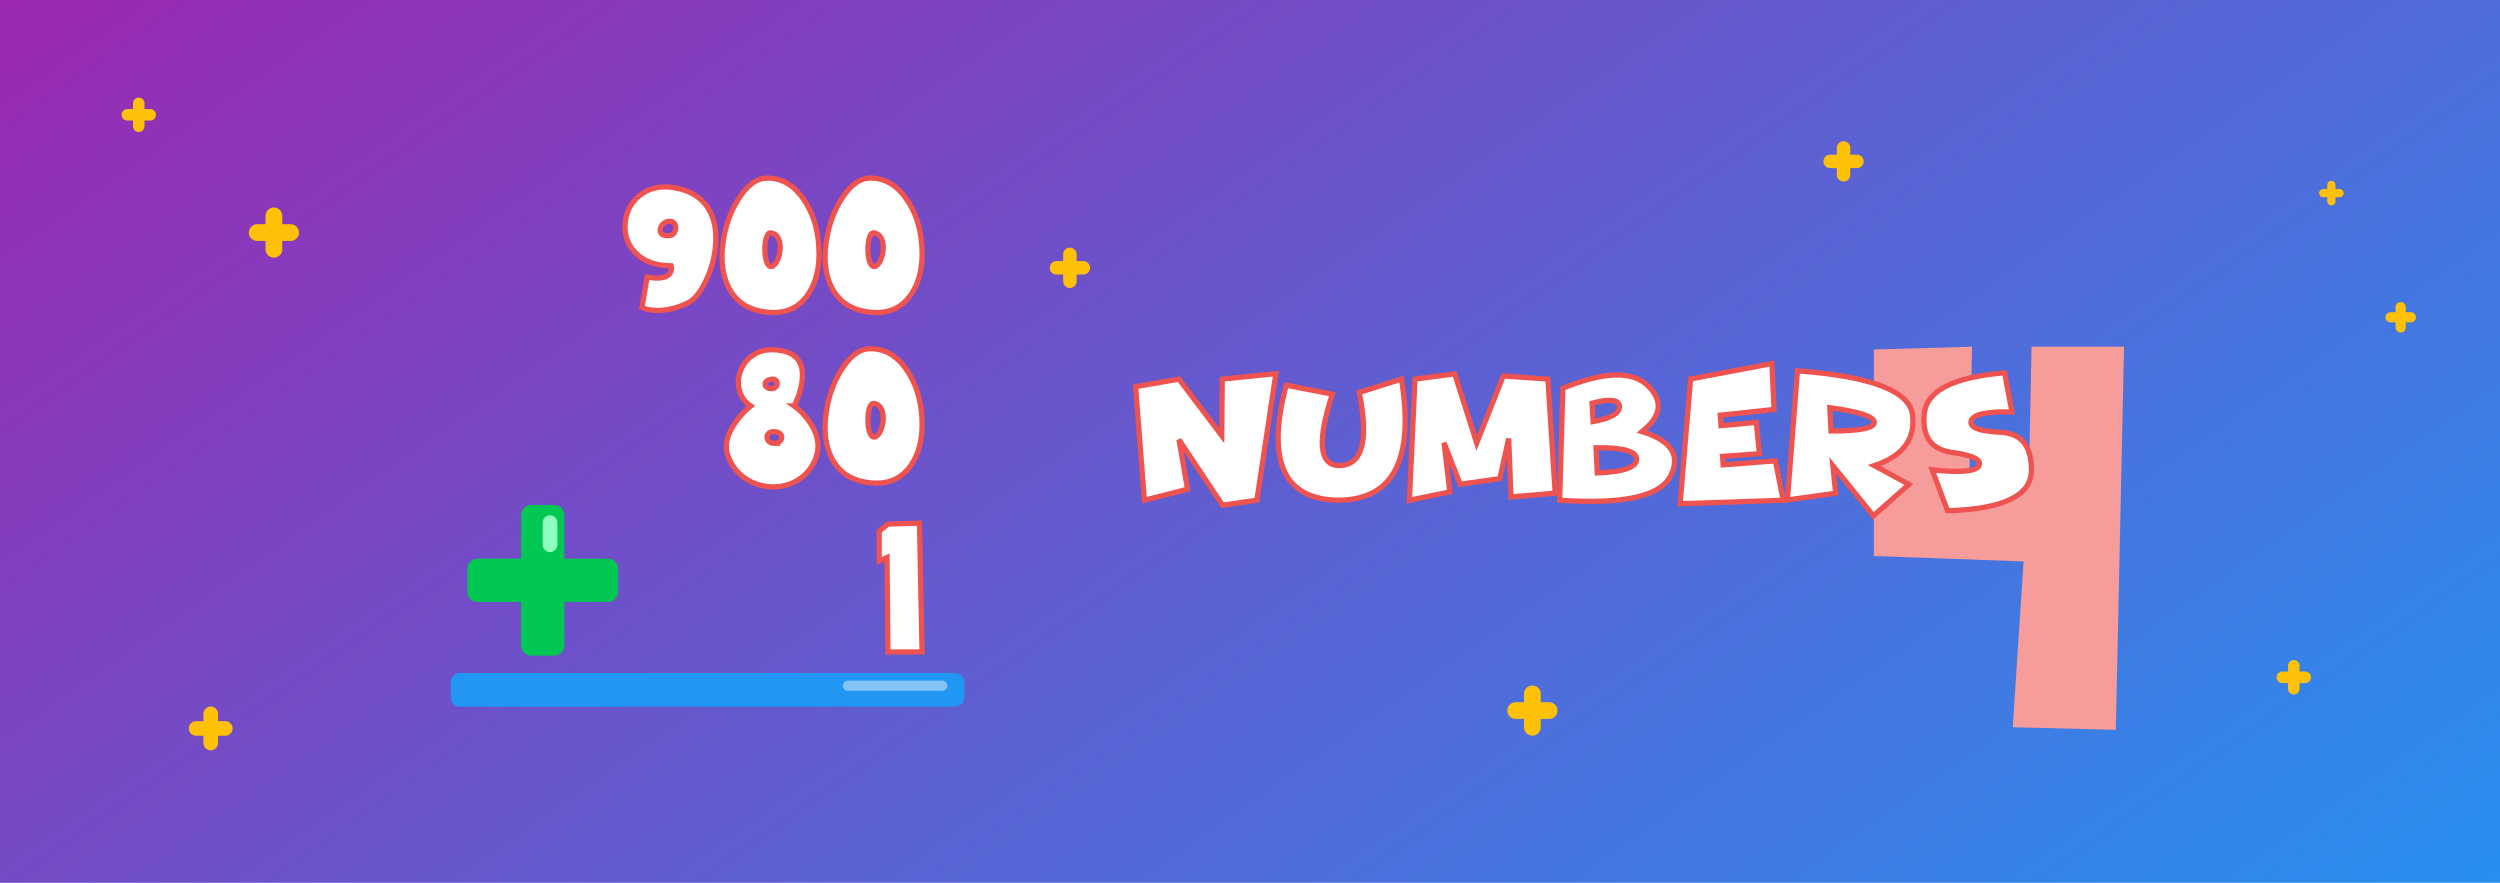
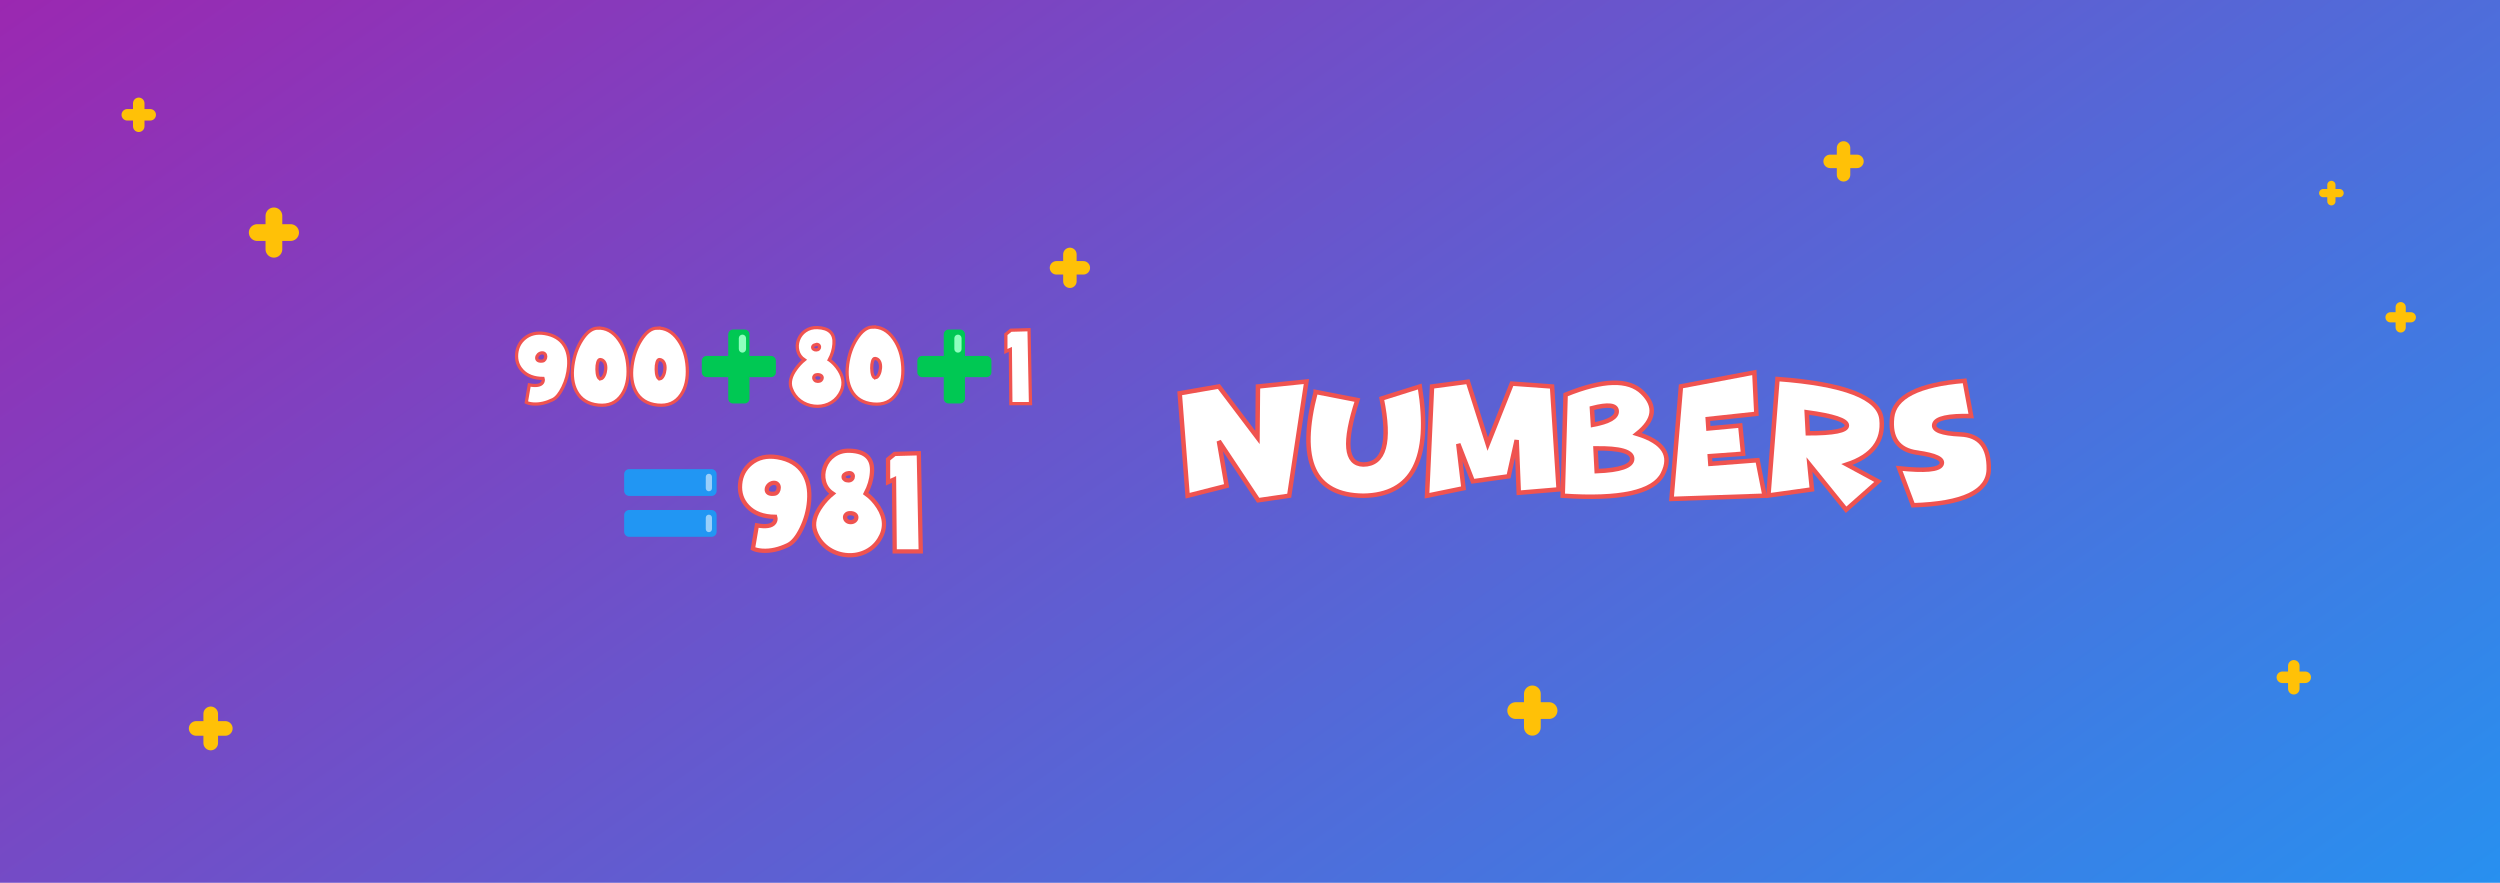
<svg xmlns="http://www.w3.org/2000/svg" width="187.325mm" height="66.146mm" version="1.1" viewBox="0 0 187.325 66.146">
  <defs>
    <linearGradient id="linearGradient70941" x1="80.037" x2="179.14" y1="-58.026" y2="83.426" gradientTransform="translate(-2.5476959e-4,2.6245117e-6)" gradientUnits="userSpaceOnUse">
      <stop stop-color="#9c27b0" offset="0" />
      <stop stop-color="#2196f3" offset="1" />
    </linearGradient>
  </defs>
  <polygon transform="matrix(3.496952,0,0,3.496952,110.3178,748.6757)" points="" fill="#f9eab0" />
  <polygon transform="matrix(1.744612,0,0,1.741696,118.5171,115.0701)" points="" fill="#f9eab0" />
  <rect y="-1.4210855e-14" width="187.325" height="66.146" fill="url(#linearGradient70941)" />
  <g fill="none" stroke="#ffc107" stroke-linecap="round" stroke-linejoin="round" stroke-width="2.646">
    <g transform="matrix(.4743171 0 0 .4743171 -6.308365 24.14394)">
      <path d="m56.571-16.801v5.275" />
      <path d="m59.209-14.163h-5.275" />
    </g>
    <g transform="matrix(.4743171 0 0 .4743171 87.98796 59.96158)">
      <path d="m56.571-16.801v5.275" />
      <path d="m59.209-14.163h-5.275" />
    </g>
    <g transform="matrix(.3814062 0 0 .3814062 116.5605 17.49344)">
      <path d="m56.571-16.801v5.275" />
      <path d="m59.209-14.163h-5.275" />
    </g>
    <g transform="matrix(.3814062 0 0 .3814062 58.5907 25.47027)">
      <path d="m56.571-16.801v5.275" />
      <path d="m59.209-14.163h-5.275" />
    </g>
    <g transform="matrix(.4141847 0 0 .4141847 -7.641333 60.4478)">
      <path d="m56.571-16.801v5.275" />
      <path d="m59.209-14.163h-5.275" />
    </g>
    <g transform="matrix(.3256596 0 0 .3256596 153.4508 55.36128)">
      <path d="m56.571-16.801v5.275" />
      <path d="m59.209-14.163h-5.275" />
    </g>
    <g transform="matrix(.2327486 0 0 .2327486 161.5237 17.76611)">
      <path d="m56.571-16.801v5.275" />
      <path d="m59.209-14.163h-5.275" />
    </g>
    <g transform="matrix(.2884952 0 0 .2884952 163.5622 27.86121)">
      <path d="m56.571-16.801v5.275" />
      <path d="m59.209-14.163h-5.275" />
    </g>
    <g transform="matrix(.3256596 0 0 .3256596 -8.026728 13.21471)">
      <path d="m56.571-16.801v5.275" />
      <path d="m59.209-14.163h-5.275" />
    </g>
  </g>
-   <g transform="translate(13.02762,75.04621)" fill="#f9eab0">
-     <g transform="translate(48.81712,74.29802)">
-       <polygon transform="matrix(3.496952,0,0,3.496952,113.2776,365.731)" points="" />
-       <polygon transform="matrix(3.496952,0,0,3.496952,342.5957,411.5249)" points="" />
-       <polygon transform="matrix(3.496952,0,0,3.496952,289.5312,373.1789)" points="" />
-       <polygon transform="matrix(3.496952,0,0,3.496952,300.0129,440.2054)" points="" />
-     </g>
-     <polygon transform="matrix(3.496952,0,0,3.496952,340.1384,508.9734)" points="" />
-     <polygon transform="matrix(3.496952,0,0,3.496952,148.5169,449.568)" points="" />
-     <polygon transform="matrix(3.496952,0,0,3.496952,377.835,495.3619)" points="" />
-     <polygon transform="matrix(3.496952,0,0,3.496952,324.7705,457.0159)" points="" />
-   </g>
-   <g transform="matrix(.4952563 0 0 .4949254 21.66234 -25.73871)">
-     <rect x="13.142" y="75.16" width="264.355" height="87.084" ry="3.035" opacity="0" stroke-width=".228" />
-     <g transform="translate(13.02762,-227.0421)" fill="#f69c9b" style="font-feature-settings:normal;font-variant-caps:normal;font-variant-ligatures:normal;font-variant-numeric:normal" aria-label="4">
-       <path d="m250.207 350.826h-9l0.388-19.293-14.857 0.431v31.264l22.652 0.818-1.636 25.106 15.589 0.388 1.249-58.007h-13.996z" fill="#f69c9b" stroke-width=".265" style="font-feature-settings:normal;font-variant-caps:normal;font-variant-ligatures:normal;font-variant-numeric:normal" />
-     </g>
-     <g transform="matrix(1.085827,0,0,1.085827,89.3802,-69.91578)" fill="#fff" stroke="#ef5350" stroke-width=".731">
-       <path d="m41.677 173.586 1.194 6.909-6.017 1.531-1.218-15.832 6.041-1.049 5.957 7.886 0.072-7.886 7.476-0.772-2.653 17.653-4.787 0.699z" style="font-feature-settings:normal;font-variant-caps:normal;font-variant-ligatures:normal;font-variant-numeric:normal" />
-       <path d="m56.617 165.99 6.427 1.254q-3.207 9.851 0.916 9.96 4.895-0.036 2.834-10.201l5.884-1.857q2.701 16.736-8.718 16.881-11.539-0.109-7.343-16.037z" style="font-feature-settings:normal;font-variant-caps:normal;font-variant-ligatures:normal;font-variant-numeric:normal" />
-       <path d="m93.08 165.146 1.013 15.904-6.149 0.518-0.326-8.139-1.242 5.595-5.522 0.772-2.243-5.776 0.808 6.849-5.631 1.158 0.772-16.881 5.535-0.736 3.063 9.646 3.714-9.357z" style="font-feature-settings:normal;font-variant-caps:normal;font-variant-ligatures:normal;font-variant-numeric:normal" />
-       <path d="m99.386 171.066q3.738-0.699 3.666-2.122-0.072-1.423-3.822-0.446zm0.579 7.162q5.462-0.217 5.474-1.905 0.024-1.688-5.655-1.616zm-5.245 3.798 0.446-15.615q8.621-3.509 11.853-0.338t-0.82 6.391q6.149 1.893 3.967 6.186-2.17 4.281-15.446 3.376z" style="font-feature-settings:normal;font-variant-caps:normal;font-variant-ligatures:normal;font-variant-numeric:normal" />
-       <path d="m124.285 162.976 0.314 6.391-7.5 0.808 0.097 1.459 4.92-0.458 0.434 4.365-5.137 0.374 0.084 1.182 7.283-0.555 1.085 5.486-14.361 0.494 1.459-17.399z" style="font-feature-settings:normal;font-variant-caps:normal;font-variant-ligatures:normal;font-variant-numeric:normal" />
-       <path d="m132.364 169.125 0.169 3.256q6.029 0 6.029-1.206t-6.198-2.05zm0.808 11.925-6.716 0.941 1.399-18.002q15.53 1.158 16.049 6.222 0.531 5.052-5.342 6.994l4.823 2.617-4.944 4.377-5.655-6.994z" style="font-feature-settings:normal;font-variant-caps:normal;font-variant-ligatures:normal;font-variant-numeric:normal" />
-       <path d="m149.378 175.359q-4.353-0.615-3.846-5.414 0.506-4.799 11.19-5.679l1.013 5.45q-5.293-0.121-5.679 1.254-0.386 1.375 4.051 1.58 4.437 0.205 4.341 5.402-0.097 5.197-11.684 5.547l-2.134-5.703q5.932 0.639 6.523-0.591 0.591-1.242-3.774-1.845z" style="font-feature-settings:normal;font-variant-caps:normal;font-variant-ligatures:normal;font-variant-numeric:normal" />
-     </g>
-     <g transform="matrix(.04462289 0 0 .04462289 26.9632 128.4525)" fill="#00c853">
-       <g fill="#00c853">
-         <g fill="#00c853">
-           <path d="m477.549 182.379h-148.531v-148.532c0-18.69-15.154-33.844-33.844-33.844h-78.954c-18.69 0-33.844 15.153-33.844 33.844v148.526h-148.532c-18.691 0-33.844 15.153-33.844 33.843v78.966c0 18.691 15.153 33.844 33.844 33.844h148.532v148.527c0 18.689 15.153 33.842 33.844 33.842h78.96c18.691 0 33.844-15.152 33.844-33.842v-148.527h148.533c18.689 0 33.842-15.152 33.842-33.844v-78.966c-6e-3 -18.69-15.153-33.837-33.85-33.837z" fill="#00c853" />
-         </g>
-       </g>
-     </g>
-     <g transform="matrix(1.245317,0,0,1.245317,22.48355,-92.50635)" fill="#fff" stroke="#ef5350" stroke-width=".685">
-       <g transform="matrix(.930326 0 0 .930326 21.50974 114.1795)" style="font-feature-settings:normal;font-variant-caps:normal;font-variant-ligatures:normal;font-variant-numeric:normal" aria-label="900">
-         <path d="m7.29 32.769q-0.726 0.115-1.083-0.127-0.319-0.217-0.28-0.625 0.025-0.382 0.344-0.714 0.331-0.331 0.79-0.382 0.446-0.038 0.688 0.229 0.217 0.217 0.217 0.599 0 0.357-0.178 0.65-0.204 0.319-0.497 0.37zm0.433-6.245q-2.702-0.433-4.525 1.071-1.644 1.364-1.835 3.556-0.191 2.23 1.262 3.798 1.644 1.772 4.741 1.797 0.153 0.523-0.153 0.981-0.637 0.905-2.982 0.484l-0.675 3.977q0.586 0.293 1.631 0.37 2.103 0.127 4.397-0.994 1.198-0.586 2.281-2.791 1.109-2.281 1.3-4.754 0.229-2.855-0.943-4.754-1.376-2.23-4.499-2.74z" style="font-feature-settings:normal;font-variant-caps:normal;font-variant-ligatures:normal;font-variant-numeric:normal" />
-         <path d="m20.482 36.822q-0.408 0.076-0.65-0.599-0.217-0.612-0.229-1.555-0.013-0.93 0.178-1.568 0.217-0.714 0.586-0.663 0.688 0.076 1.007 0.739 0.28 0.586 0.217 1.453-0.064 0.803-0.37 1.44-0.319 0.663-0.739 0.752zm-0.803-11.534q-1.861 0.115-3.518 2.715-1.593 2.524-2.026 5.761-0.472 3.518 0.79 5.901 1.478 2.778 4.983 3.135 3.518 0.37 5.353-2.358 1.619-2.409 1.389-6.181-0.217-3.683-2.039-6.283-1.988-2.842-4.932-2.689z" style="font-feature-settings:normal;font-variant-caps:normal;font-variant-ligatures:normal;font-variant-numeric:normal" />
-         <path d="m33.941 36.822q-0.408 0.076-0.65-0.599-0.217-0.612-0.229-1.555-0.013-0.93 0.178-1.568 0.217-0.714 0.586-0.663 0.688 0.076 1.007 0.739 0.28 0.586 0.217 1.453-0.064 0.803-0.37 1.44-0.319 0.663-0.739 0.752zm-0.803-11.534q-1.861 0.115-3.518 2.715-1.593 2.524-2.026 5.761-0.472 3.518 0.79 5.901 1.478 2.778 4.983 3.135 3.518 0.37 5.353-2.358 1.619-2.409 1.389-6.181-0.217-3.683-2.039-6.283-1.988-2.842-4.932-2.689z" style="font-feature-settings:normal;font-variant-caps:normal;font-variant-ligatures:normal;font-variant-numeric:normal" />
-       </g>
-       <g transform="matrix(.930326 0 0 .930326 -31.76068 135.148)" style="font-feature-settings:normal;font-variant-caps:normal;font-variant-ligatures:normal;font-variant-numeric:normal" aria-label="80">
-         <path d="m78.099 37.406q-0.421 0-0.688-0.242-0.229-0.204-0.268-0.523-0.025-0.306 0.178-0.51 0.204-0.242 0.625-0.255 0.574-0.013 0.879 0.229 0.255 0.204 0.242 0.523-0.013 0.306-0.268 0.535-0.28 0.242-0.701 0.242zm-0.51-8.361q0.408-0.089 0.65 0.064 0.217 0.153 0.229 0.433 0.013 0.28-0.166 0.472-0.217 0.242-0.586 0.242t-0.586-0.166q-0.217-0.14-0.229-0.357-0.064-0.51 0.688-0.688zm3.084 3.467q0.943-1.772 1.071-3.581 0.293-3.607-3.773-3.76-1.568-0.064-2.753 0.777-1.083 0.765-1.555 2.039-0.446 1.262-0.127 2.473 0.344 1.3 1.478 2.052-1.032 0.828-1.912 2.052-1.772 2.434-1.071 4.423 0.612 1.746 2.065 2.842 1.364 1.007 3.097 1.211 1.708 0.204 3.25-0.459 1.631-0.714 2.562-2.218 1.67-2.689-0.166-5.544-0.918-1.427-2.167-2.307z" style="font-feature-settings:normal;font-variant-caps:normal;font-variant-ligatures:normal;font-variant-numeric:normal" />
-         <path d="m91.201 36.578q-0.408 0.076-0.65-0.599-0.217-0.612-0.229-1.555-0.013-0.93 0.178-1.568 0.217-0.714 0.586-0.663 0.688 0.076 1.007 0.739 0.28 0.586 0.217 1.453-0.064 0.803-0.37 1.44-0.319 0.663-0.739 0.752zm-0.803-11.534q-1.861 0.115-3.518 2.715-1.593 2.524-2.026 5.761-0.472 3.518 0.79 5.901 1.478 2.778 4.983 3.135 3.518 0.37 5.353-2.358 1.619-2.409 1.389-6.181-0.217-3.683-2.039-6.283-1.988-2.842-4.932-2.689z" style="font-feature-settings:normal;font-variant-caps:normal;font-variant-ligatures:normal;font-variant-numeric:normal" />
-       </g>
-       <g transform="matrix(.930326 0 0 .930326 -66.46203 155.7868)" style="font-feature-settings:normal;font-variant-caps:normal;font-variant-ligatures:normal;font-variant-numeric:normal" aria-label="1">
-         <path d="m134.357 25.65-4.129 0.115-1.134 0.93v3.913l1.02-0.472 0.115 12.337h4.461z" fill="#fff" stroke="#ef5350" stroke-width=".685" style="font-feature-settings:normal;font-variant-caps:normal;font-variant-ligatures:normal;font-variant-numeric:normal" />
-       </g>
-     </g>
-     <g stroke-width="1.245">
-       <rect x="24.446" y="153.897" width="77.721" height="5.103" ry="1.439" fill="#2196f3" />
-       <rect x="38.363" y="130.024" width="2.224" height="5.561" ry="1.112" fill="#8fffbe" />
-       <rect x="83.775" y="155.047" width="15.817" height="1.545" ry=".772" fill="#9ed1fa" fill-opacity=".78" />
+   <g transform="matrix(.425 0 0 .4242424 37.43854 14.55208)">
+     <g transform="translate(13.38869,123.3657)" fill="#f9eab0">
+       <g transform="translate(-4.320987,-13.02188)">
+         <polygon transform="matrix(3.496952,0,0,3.496952,113.2776,365.731)" points="" />
+         <polygon transform="matrix(3.496952,0,0,3.496952,342.5957,411.5249)" points="" />
+         <polygon transform="matrix(3.496952,0,0,3.496952,289.5312,373.1789)" points="" />
+         <polygon transform="matrix(3.496952,0,0,3.496952,300.0129,440.2054)" points="" />
+       </g>
+       <polygon transform="matrix(3.496952,0,0,3.496952,287.0003,421.6535)" points="" />
+       <polygon transform="matrix(3.496952,0,0,3.496952,303.0155,430.5806)" points="" />
+       <polygon transform="matrix(3.496952,0,0,3.496952,329.4708,438.0721)" points="" />
+       <polygon transform="matrix(3.496952,0,0,3.496952,294.3196,398.1656)" points="" />
+       <g transform="translate(300.0781,58.64422)">
+         <polygon transform="matrix(3.496952,0,0,3.496952,454.538,116.9743)" points="" />
+         <polygon transform="matrix(9.106171,0,0,9.093079,1282.458,1088.958)" points="" />
+         <polygon transform="matrix(3.496952,0,0,3.496952,828.5701,-535.6805)" points="" />
+         <polygon transform="matrix(3.496952,0,0,3.496952,-1847.954,290.9635)" points="" />
+       </g>
+     </g>
+     <g transform="translate(-351.3829,165.0887)" letter-spacing="0px" word-spacing="0px">
+       <text x="-1222.398" y="-173.371" font-family="sans-serif" font-size="10.583px" stroke-width=".265" style="line-height:1.25" xml:space="preserve">
+         <tspan x="-1222.398" y="-164.007" stroke-width=".265" />
+       </text>
+       <text x="-2245.128" y="-126.308" font-family="'SC Gum Kids'" font-size="266.972px" stroke-width=".801" style="font-feature-settings:normal;font-variant-caps:normal;font-variant-ligatures:normal;font-variant-numeric:normal;line-height:1.25" xml:space="preserve">
+         <tspan x="-2245.128" y="114.676" font-family="'SC Gum Kids'" font-size="266.972px" stroke-width=".801" style="font-feature-settings:normal;font-variant-caps:normal;font-variant-ligatures:normal;font-variant-numeric:normal" />
+       </text>
+       <text x="912.074" y="386.359" font-family="sans-serif" font-size="10.583px" stroke-width=".265" style="line-height:1.25" xml:space="preserve">
+         <tspan x="912.074" y="395.723" stroke-width=".265" />
+       </text>
+     </g>
+     <polygon transform="matrix(3.496952,0,0,3.496952,-1531.356,507.563)" points="" fill="#f9eab0" />
+     <g transform="translate(313.4668,182.0099)" letter-spacing="0px" word-spacing="0px">
+       <text x="-1884.117" y="-155.702" font-family="sans-serif" font-size="10.583px" stroke-width=".265" style="line-height:1.25" xml:space="preserve">
+         <tspan x="-1884.117" y="-146.339" stroke-width=".265" />
+       </text>
+       <text x="-2906.846" y="-108.64" font-family="'SC Gum Kids'" font-size="266.972px" stroke-width=".801" style="font-feature-settings:normal;font-variant-caps:normal;font-variant-ligatures:normal;font-variant-numeric:normal;line-height:1.25" xml:space="preserve">
+         <tspan x="-2906.846" y="132.344" font-family="'SC Gum Kids'" font-size="266.972px" stroke-width=".801" style="font-feature-settings:normal;font-variant-caps:normal;font-variant-ligatures:normal;font-variant-numeric:normal" />
+       </text>
+       <text x="250.356" y="404.027" font-family="sans-serif" font-size="10.583px" stroke-width=".265" style="line-height:1.25" xml:space="preserve">
+         <tspan x="250.356" y="413.391" stroke-width=".265" />
+       </text>
+     </g>
+     <polygon transform="matrix(3.496952,0,0,3.496952,-1682.041,478.8315)" points="" fill="#f9eab0" />
+     <g transform="translate(313.4668,182.0099)" letter-spacing="0px" word-spacing="0px">
+       <text x="-2034.801" y="-184.434" font-family="sans-serif" font-size="10.583px" stroke-width=".265" style="line-height:1.25" xml:space="preserve">
+         <tspan x="-2034.801" y="-175.07" stroke-width=".265" />
+       </text>
+       <text x="-3057.531" y="-137.371" font-family="'SC Gum Kids'" font-size="266.972px" stroke-width=".801" style="font-feature-settings:normal;font-variant-caps:normal;font-variant-ligatures:normal;font-variant-numeric:normal;line-height:1.25" xml:space="preserve">
+         <tspan x="-3057.531" y="103.613" font-family="'SC Gum Kids'" font-size="266.972px" stroke-width=".801" style="font-feature-settings:normal;font-variant-caps:normal;font-variant-ligatures:normal;font-variant-numeric:normal" />
+       </text>
+       <text x="99.671" y="375.296" font-family="sans-serif" font-size="10.583px" stroke-width=".265" style="line-height:1.25" xml:space="preserve">
+         <tspan x="99.671" y="384.66" stroke-width=".265" />
+       </text>
+     </g>
+     <polygon transform="matrix(3.496952,0,0,3.496952,-1681.796,533.0689)" points="" fill="#f9eab0" />
+     <g transform="translate(301.5685,-200.6993)" letter-spacing="0px" word-spacing="0px">
+       <text x="-2022.659" y="252.513" font-family="sans-serif" font-size="10.583px" stroke-width=".265" style="line-height:1.25" xml:space="preserve">
+         <tspan x="-2022.659" y="261.877" stroke-width=".265" />
+       </text>
+       <text x="-3045.389" y="299.575" font-family="'SC Gum Kids'" font-size="266.972px" stroke-width=".801" style="font-feature-settings:normal;font-variant-caps:normal;font-variant-ligatures:normal;font-variant-numeric:normal;line-height:1.25" xml:space="preserve">
+         <tspan x="-3045.389" y="540.559" font-family="'SC Gum Kids'" font-size="266.972px" stroke-width=".801" style="font-feature-settings:normal;font-variant-caps:normal;font-variant-ligatures:normal;font-variant-numeric:normal" />
+       </text>
+       <text x="111.814" y="812.242" font-family="sans-serif" font-size="10.583px" stroke-width=".265" style="line-height:1.25" xml:space="preserve">
+         <tspan x="111.814" y="821.606" stroke-width=".265" />
+       </text>
+     </g>
+     <polygon transform="matrix(3.496952,0,0,3.496952,-1832.946,481.0688)" points="" fill="#f9eab0" />
+     <g transform="translate(313.4668,182.0099)" letter-spacing="0px" word-spacing="0px">
+       <text x="-2185.707" y="-182.197" font-family="sans-serif" font-size="10.583px" stroke-width=".265" style="line-height:1.25" xml:space="preserve">
+         <tspan x="-2185.707" y="-172.833" stroke-width=".265" />
+       </text>
+       <text x="-3208.436" y="-135.134" font-family="'SC Gum Kids'" font-size="266.972px" stroke-width=".801" style="font-feature-settings:normal;font-variant-caps:normal;font-variant-ligatures:normal;font-variant-numeric:normal;line-height:1.25" xml:space="preserve">
+         <tspan x="-3208.436" y="105.85" font-family="'SC Gum Kids'" font-size="266.972px" stroke-width=".801" style="font-feature-settings:normal;font-variant-caps:normal;font-variant-ligatures:normal;font-variant-numeric:normal" />
+       </text>
+       <text x="-51.234" y="377.533" font-family="sans-serif" font-size="10.583px" stroke-width=".265" style="line-height:1.25" xml:space="preserve">
+         <tspan x="-51.234" y="386.897" stroke-width=".265" />
+       </text>
+     </g>
+     <polygon transform="matrix(3.496952,0,0,3.496952,-1828.081,544.3711)" points="" fill="#f9eab0" />
+     <g transform="translate(313.4668,182.0099)" letter-spacing="0px" word-spacing="0px">
+       <text x="-2180.842" y="-118.894" font-family="sans-serif" font-size="10.583px" stroke-width=".265" style="line-height:1.25" xml:space="preserve">
+         <tspan x="-2180.842" y="-109.531" stroke-width=".265" />
+       </text>
+       <text x="-3203.572" y="-71.832" font-family="'SC Gum Kids'" font-size="266.972px" stroke-width=".801" style="font-feature-settings:normal;font-variant-caps:normal;font-variant-ligatures:normal;font-variant-numeric:normal;line-height:1.25" xml:space="preserve">
+         <tspan x="-3203.572" y="169.152" font-family="'SC Gum Kids'" font-size="266.972px" stroke-width=".801" style="font-feature-settings:normal;font-variant-caps:normal;font-variant-ligatures:normal;font-variant-numeric:normal" />
+       </text>
+       <text x="-46.369" y="440.835" font-family="sans-serif" font-size="10.583px" stroke-width=".265" style="line-height:1.25" xml:space="preserve">
+         <tspan x="-46.369" y="450.199" stroke-width=".265" />
+       </text>
+     </g>
+     <polygon transform="matrix(3.496952,0,0,3.496952,-1534.487,1479.656)" points="" fill="#f9eab0" />
+     <g transform="translate(313.4668,182.0099)" letter-spacing="0px" word-spacing="0px">
+       <text x="-1887.248" y="816.39" font-family="sans-serif" font-size="10.583px" stroke-width=".265" style="line-height:1.25" xml:space="preserve">
+         <tspan x="-1887.248" y="825.754" stroke-width=".265" />
+       </text>
+       <text x="-2909.978" y="863.453" font-family="'SC Gum Kids'" font-size="266.972px" stroke-width=".801" style="font-feature-settings:normal;font-variant-caps:normal;font-variant-ligatures:normal;font-variant-numeric:normal;line-height:1.25" xml:space="preserve">
+         <tspan x="-2909.978" y="1104.437" font-family="'SC Gum Kids'" font-size="266.972px" stroke-width=".801" style="font-feature-settings:normal;font-variant-caps:normal;font-variant-ligatures:normal;font-variant-numeric:normal" />
+       </text>
+       <text x="247.225" y="1376.12" font-family="sans-serif" font-size="10.583px" stroke-width=".265" style="line-height:1.25" xml:space="preserve">
+         <tspan x="247.225" y="1385.484" stroke-width=".265" />
+       </text>
+     </g>
+     <polygon transform="matrix(3.496952,0,0,3.496952,-1531.356,1514.245)" points="" fill="#f9eab0" />
+     <g transform="translate(313.4668,182.0099)" letter-spacing="0px" word-spacing="0px">
+       <text x="-1884.117" y="850.98" font-family="sans-serif" font-size="10.583px" stroke-width=".265" style="line-height:1.25" xml:space="preserve">
+         <tspan x="-1884.117" y="860.344" stroke-width=".265" />
+       </text>
+       <text x="-2906.846" y="898.042" font-family="'SC Gum Kids'" font-size="266.972px" stroke-width=".801" style="font-feature-settings:normal;font-variant-caps:normal;font-variant-ligatures:normal;font-variant-numeric:normal;line-height:1.25" xml:space="preserve">
+         <tspan x="-2906.846" y="1139.027" font-family="'SC Gum Kids'" font-size="266.972px" stroke-width=".801" style="font-feature-settings:normal;font-variant-caps:normal;font-variant-ligatures:normal;font-variant-numeric:normal" />
+       </text>
+       <text x="250.356" y="1410.709" font-family="sans-serif" font-size="10.583px" stroke-width=".265" style="line-height:1.25" xml:space="preserve">
+         <tspan x="250.356" y="1420.073" stroke-width=".265" />
+       </text>
+     </g>
+     <polygon transform="matrix(3.496952,0,0,3.496952,-1682.041,1485.514)" points="" fill="#f9eab0" />
+     <g transform="translate(313.4668,182.0099)" letter-spacing="0px" word-spacing="0px">
+       <text x="-2034.801" y="822.248" font-family="sans-serif" font-size="10.583px" stroke-width=".265" style="line-height:1.25" xml:space="preserve">
+         <tspan x="-2034.801" y="831.612" stroke-width=".265" />
+       </text>
+       <text x="-3057.531" y="869.311" font-family="'SC Gum Kids'" font-size="266.972px" stroke-width=".801" style="font-feature-settings:normal;font-variant-caps:normal;font-variant-ligatures:normal;font-variant-numeric:normal;line-height:1.25" xml:space="preserve">
+         <tspan x="-3057.531" y="1110.295" font-family="'SC Gum Kids'" font-size="266.972px" stroke-width=".801" style="font-feature-settings:normal;font-variant-caps:normal;font-variant-ligatures:normal;font-variant-numeric:normal" />
+       </text>
+       <text x="99.671" y="1381.978" font-family="sans-serif" font-size="10.583px" stroke-width=".265" style="line-height:1.25" xml:space="preserve">
+         <tspan x="99.671" y="1391.342" stroke-width=".265" />
+       </text>
+     </g>
+     <polygon transform="matrix(3.496952,0,0,3.496952,-1681.796,1539.751)" points="" fill="#f9eab0" />
+     <g transform="translate(301.5685,805.983)" letter-spacing="0px" word-spacing="0px">
+       <text x="-2022.659" y="252.513" font-family="sans-serif" font-size="10.583px" stroke-width=".265" style="line-height:1.25" xml:space="preserve">
+         <tspan x="-2022.659" y="261.877" stroke-width=".265" />
+       </text>
+       <text x="-3045.389" y="299.575" font-family="'SC Gum Kids'" font-size="266.972px" stroke-width=".801" style="font-feature-settings:normal;font-variant-caps:normal;font-variant-ligatures:normal;font-variant-numeric:normal;line-height:1.25" xml:space="preserve">
+         <tspan x="-3045.389" y="540.559" font-family="'SC Gum Kids'" font-size="266.972px" stroke-width=".801" style="font-feature-settings:normal;font-variant-caps:normal;font-variant-ligatures:normal;font-variant-numeric:normal" />
+       </text>
+       <text x="111.814" y="812.242" font-family="sans-serif" font-size="10.583px" stroke-width=".265" style="line-height:1.25" xml:space="preserve">
+         <tspan x="111.814" y="821.606" stroke-width=".265" />
+       </text>
+     </g>
+     <polygon transform="matrix(3.496952,0,0,3.496952,-1832.946,1487.751)" points="" fill="#f9eab0" />
+     <g transform="translate(313.4668,182.0099)" letter-spacing="0px" word-spacing="0px">
+       <text x="-2185.707" y="824.486" font-family="sans-serif" font-size="10.583px" stroke-width=".265" style="line-height:1.25" xml:space="preserve">
+         <tspan x="-2185.707" y="833.849" stroke-width=".265" />
+       </text>
+       <text x="-3208.436" y="871.548" font-family="'SC Gum Kids'" font-size="266.972px" stroke-width=".801" style="font-feature-settings:normal;font-variant-caps:normal;font-variant-ligatures:normal;font-variant-numeric:normal;line-height:1.25" xml:space="preserve">
+         <tspan x="-3208.436" y="1112.532" font-family="'SC Gum Kids'" font-size="266.972px" stroke-width=".801" style="font-feature-settings:normal;font-variant-caps:normal;font-variant-ligatures:normal;font-variant-numeric:normal" />
+       </text>
+       <text x="-51.234" y="1384.215" font-family="sans-serif" font-size="10.583px" stroke-width=".265" style="line-height:1.25" xml:space="preserve">
+         <tspan x="-51.234" y="1393.579" stroke-width=".265" />
+       </text>
+     </g>
+     <polygon transform="matrix(3.496952,0,0,3.496952,-1828.081,1551.053)" points="" fill="#f9eab0" />
+     <g transform="translate(946.7348,819.1406)" letter-spacing="0px" word-spacing="0px">
+       <text x="-2814.11" y="250.657" font-family="sans-serif" font-size="10.583px" stroke-width=".265" style="line-height:1.25" xml:space="preserve">
+         <tspan x="-2814.11" y="260.021" stroke-width=".265" />
+       </text>
+       <text x="-3836.84" y="297.72" font-family="'SC Gum Kids'" font-size="266.972px" stroke-width=".801" style="font-feature-settings:normal;font-variant-caps:normal;font-variant-ligatures:normal;font-variant-numeric:normal;line-height:1.25" xml:space="preserve">
+         <tspan x="-3836.84" y="538.704" font-family="'SC Gum Kids'" font-size="266.972px" stroke-width=".801" style="font-feature-settings:normal;font-variant-caps:normal;font-variant-ligatures:normal;font-variant-numeric:normal" />
+       </text>
+       <text x="-679.637" y="810.387" font-family="sans-serif" font-size="10.583px" stroke-width=".265" style="line-height:1.25" xml:space="preserve">
+         <tspan x="-679.637" y="819.751" stroke-width=".265" />
+       </text>
+     </g>
+     <g fill="#f9eab0">
+       <polygon transform="matrix(3.496952,0,0,3.496952,941.7656,682.4507)" points="" />
+       <polygon transform="matrix(3.496952,0,0,3.496952,171.3544,501.2311)" points="" />
+       <g transform="translate(19.64763,266.2968)">
+         <g transform="translate(48.81712,74.29802)">
+           <polygon transform="matrix(3.496952,0,0,3.496952,113.2776,365.731)" points="" />
+           <polygon transform="matrix(3.496952,0,0,3.496952,342.5957,411.5249)" points="" />
+           <polygon transform="matrix(3.496952,0,0,3.496952,289.5312,373.1789)" points="" />
+           <polygon transform="matrix(3.496952,0,0,3.496952,300.0129,440.2054)" points="" />
+         </g>
+         <polygon transform="matrix(3.496952,0,0,3.496952,340.1384,508.9734)" points="" />
+         <polygon transform="matrix(3.496952,0,0,3.496952,148.5169,449.568)" points="" />
+         <polygon transform="matrix(3.496952,0,0,3.496952,377.835,495.3619)" points="" />
+         <polygon transform="matrix(3.496952,0,0,3.496952,324.7705,457.0159)" points="" />
+       </g>
+     </g>
+     <g transform="translate(-7.525926 -.7638423)">
+       <rect x="7.526" y=".764" width="264.583" height="87.312" opacity="0" stroke-width="6.813" />
+       <g transform="translate(-247.4594,-146.6225)" fill="#fff" stroke="#ef5350" stroke-width=".794" style="font-feature-settings:normal;font-variant-caps:normal;font-variant-ligatures:normal;font-variant-numeric:normal" aria-label="numbers">
+         <path d="m381.787 190.994 1.364 7.896-6.876 1.75-1.392-18.094 6.904-1.199 6.808 9.012 0.083-9.012 8.544-0.882-3.032 20.174-5.471 0.799z" style="font-feature-settings:normal;font-variant-caps:normal;font-variant-ligatures:normal;font-variant-numeric:normal" />
+         <path d="m398.861 182.312 7.345 1.433q-3.666 11.259 1.047 11.383 5.595-0.041 3.238-11.658l6.725-2.122q3.087 19.127-9.963 19.293-13.188-0.124-8.392-18.328z" style="font-feature-settings:normal;font-variant-caps:normal;font-variant-ligatures:normal;font-variant-numeric:normal" />
+         <path d="m440.533 181.348 1.158 18.176-7.028 0.593-0.372-9.302-1.419 6.394-6.311 0.882-2.563-6.601 0.923 7.827-6.435 1.323 0.882-19.293 6.325-0.841 3.5 11.024 4.244-10.694z" style="font-feature-settings:normal;font-variant-caps:normal;font-variant-ligatures:normal;font-variant-numeric:normal" />
+         <path d="m447.74 188.114q4.272-0.799 4.189-2.425-0.083-1.626-4.368-0.51zm0.661 8.186q6.243-0.248 6.256-2.177 0.028-1.929-6.463-1.847zm-5.994 4.341 0.51-17.846q9.853-4.01 13.546-0.386t-0.937 7.304q7.028 2.164 4.534 7.069-2.48 4.892-17.653 3.859z" style="font-feature-settings:normal;font-variant-caps:normal;font-variant-ligatures:normal;font-variant-numeric:normal" />
+         <path d="m476.196 178.867 0.358 7.304-8.571 0.923 0.11 1.667 5.622-0.524 0.496 4.989-5.87 0.427 0.097 1.35 8.323-0.634 1.24 6.27-16.412 0.565 1.667-19.885z" style="font-feature-settings:normal;font-variant-caps:normal;font-variant-ligatures:normal;font-variant-numeric:normal" />
+         <path d="m485.429 185.895 0.193 3.721q6.89 0 6.89-1.378t-7.083-2.343zm0.923 13.629-7.676 1.075 1.599-20.574q17.749 1.323 18.342 7.111 0.606 5.774-6.105 7.993l5.512 2.99-5.65 5.002-6.463-7.993z" style="font-feature-settings:normal;font-variant-caps:normal;font-variant-ligatures:normal;font-variant-numeric:normal" />
+         <path d="m504.873 193.02q-4.975-0.703-4.396-6.187 0.579-5.485 12.788-6.491l1.158 6.229q-6.05-0.138-6.491 1.433-0.441 1.571 4.63 1.805 5.071 0.234 4.961 6.174-0.11 5.939-13.353 6.339l-2.439-6.518q6.78 0.73 7.455-0.675 0.675-1.419-4.313-2.108z" style="font-feature-settings:normal;font-variant-caps:normal;font-variant-ligatures:normal;font-variant-numeric:normal" />
+       </g>
+       <g transform="translate(0,-1.185563)">
+         <g transform="matrix(.5724442 0 0 .5724442 19.63467 -157.5996)">
+           <g transform="matrix(.04462289 0 0 .04462289 41.10914 320.467)" fill="#00c853">
+             <g fill="#00c853">
+               <g fill="#00c853">
+                 <path d="m477.549 182.379h-148.531v-148.532c0-18.69-15.154-33.844-33.844-33.844h-78.954c-18.69 0-33.844 15.153-33.844 33.844v148.526h-148.532c-18.691 0-33.844 15.153-33.844 33.843v78.966c0 18.691 15.153 33.844 33.844 33.844h148.532v148.527c0 18.689 15.153 33.842 33.844 33.842h78.96c18.691 0 33.844-15.152 33.844-33.842v-148.527h148.533c18.689 0 33.842-15.152 33.842-33.844v-78.966c-6e-3 -18.69-15.153-33.837-33.85-33.837z" fill="#00c853" />
+               </g>
+             </g>
+           </g>
+           <rect x="52.509" y="322.038" width="2.224" height="5.561" ry="1.112" fill="#8fffbe" stroke-width="1.245" />
+         </g>
+         <g fill="#fff" stroke="#ef5350" stroke-width=".57">
+           <g style="font-feature-settings:normal;font-variant-caps:normal;font-variant-ligatures:normal;font-variant-numeric:normal" aria-label="900">
+             <path d="m15.125 31.405q-0.564 0.089-0.841-0.099-0.247-0.168-0.218-0.485 0.02-0.297 0.267-0.554 0.257-0.257 0.613-0.297 0.346-0.03 0.534 0.178 0.168 0.168 0.168 0.465 0 0.277-0.139 0.505-0.158 0.247-0.386 0.287zm0.336-4.848q-2.097-0.336-3.512 0.831-1.276 1.059-1.425 2.76-0.148 1.731 0.979 2.948 1.276 1.375 3.68 1.395 0.119 0.406-0.119 0.762-0.495 0.702-2.315 0.376l-0.524 3.087q0.455 0.228 1.266 0.287 1.632 0.099 3.413-0.772 0.93-0.455 1.771-2.167 0.861-1.771 1.009-3.69 0.178-2.216-0.732-3.69-1.068-1.731-3.492-2.127z" style="font-feature-settings:normal;font-variant-caps:normal;font-variant-ligatures:normal;font-variant-numeric:normal" />
+             <path d="m25.364 34.551q-0.317 0.059-0.505-0.465-0.168-0.475-0.178-1.207-0.01-0.722 0.139-1.217 0.168-0.554 0.455-0.514 0.534 0.059 0.782 0.574 0.218 0.455 0.168 1.128-0.049 0.623-0.287 1.118-0.247 0.514-0.574 0.584zm-0.623-8.953q-1.444 0.089-2.73 2.107-1.237 1.959-1.573 4.472-0.366 2.73 0.613 4.581 1.148 2.157 3.868 2.434 2.73 0.287 4.155-1.83 1.256-1.87 1.078-4.798-0.168-2.859-1.583-4.877-1.543-2.206-3.829-2.087z" style="font-feature-settings:normal;font-variant-caps:normal;font-variant-ligatures:normal;font-variant-numeric:normal" />
+             <path d="m35.811 34.551q-0.317 0.059-0.505-0.465-0.168-0.475-0.178-1.207-0.01-0.722 0.139-1.217 0.168-0.554 0.455-0.514 0.534 0.059 0.782 0.574 0.218 0.455 0.168 1.128-0.049 0.623-0.287 1.118-0.247 0.514-0.574 0.584zm-0.623-8.953q-1.444 0.089-2.73 2.107-1.237 1.959-1.573 4.472-0.366 2.73 0.613 4.581 1.148 2.157 3.868 2.434 2.73 0.287 4.155-1.83 1.256-1.87 1.078-4.798-0.168-2.859-1.583-4.877-1.543-2.206-3.829-2.087z" style="font-feature-settings:normal;font-variant-caps:normal;font-variant-ligatures:normal;font-variant-numeric:normal" />
+           </g>
+           <g style="font-feature-settings:normal;font-variant-caps:normal;font-variant-ligatures:normal;font-variant-numeric:normal" aria-label="80">
+             <path d="m63.639 35.005q-0.326 0-0.534-0.188-0.178-0.158-0.208-0.406-0.02-0.237 0.139-0.396 0.158-0.188 0.485-0.198 0.445-0.01 0.683 0.178 0.198 0.158 0.188 0.406-0.01 0.237-0.208 0.416-0.218 0.188-0.544 0.188zm-0.396-6.49q0.317-0.069 0.505 0.049 0.168 0.119 0.178 0.336 0.01 0.218-0.129 0.366-0.168 0.188-0.455 0.188-0.287 0-0.455-0.129-0.168-0.109-0.178-0.277-0.049-0.396 0.534-0.534zm2.394 2.691q0.732-1.375 0.831-2.78 0.228-2.8-2.928-2.918-1.217-0.049-2.137 0.603-0.841 0.594-1.207 1.583-0.346 0.979-0.099 1.919 0.267 1.009 1.148 1.593-0.801 0.643-1.484 1.593-1.375 1.89-0.831 3.433 0.475 1.355 1.603 2.206 1.059 0.782 2.404 0.94 1.326 0.158 2.523-0.356 1.266-0.554 1.989-1.721 1.296-2.087-0.129-4.303-0.712-1.108-1.682-1.791z" style="font-feature-settings:normal;font-variant-caps:normal;font-variant-ligatures:normal;font-variant-numeric:normal" />
+             <path d="m73.81 34.361q-0.317 0.059-0.505-0.465-0.168-0.475-0.178-1.207-0.01-0.722 0.139-1.217 0.168-0.554 0.455-0.514 0.534 0.059 0.782 0.574 0.218 0.455 0.168 1.128-0.049 0.623-0.287 1.118-0.247 0.514-0.574 0.584zm-0.623-8.953q-1.444 0.089-2.73 2.107-1.237 1.959-1.573 4.472-0.366 2.73 0.613 4.58 1.148 2.157 3.868 2.434 2.73 0.287 4.155-1.83 1.256-1.87 1.078-4.798-0.168-2.859-1.583-4.877-1.543-2.206-3.829-2.087z" style="font-feature-settings:normal;font-variant-caps:normal;font-variant-ligatures:normal;font-variant-numeric:normal" />
+           </g>
+           <g style="font-feature-settings:normal;font-variant-caps:normal;font-variant-ligatures:normal;font-variant-numeric:normal" aria-label="1">
+             <path d="m100.86 25.879-3.205 0.089-0.88 0.722v3.037l0.791-0.366 0.089 9.577h3.463z" fill="#fff" stroke="#ef5350" stroke-width=".57" style="font-feature-settings:normal;font-variant-caps:normal;font-variant-ligatures:normal;font-variant-numeric:normal" />
+           </g>
+         </g>
+         <g transform="matrix(.5724442 0 0 .5724442 57.63276 -157.5996)">
+           <g transform="matrix(.04462289 0 0 .04462289 41.10914 320.467)" fill="#00c853">
+             <g fill="#00c853">
+               <g fill="#00c853">
+                 <path d="m477.549 182.379h-148.531v-148.532c0-18.69-15.154-33.844-33.844-33.844h-78.954c-18.69 0-33.844 15.153-33.844 33.844v148.526h-148.532c-18.691 0-33.844 15.153-33.844 33.843v78.966c0 18.691 15.153 33.844 33.844 33.844h148.532v148.527c0 18.689 15.153 33.842 33.844 33.842h78.96c18.691 0 33.844-15.152 33.844-33.842v-148.527h148.533c18.689 0 33.842-15.152 33.842-33.844v-78.966c-6e-3 -18.69-15.153-33.837-33.85-33.837z" fill="#00c853" />
+               </g>
+             </g>
+           </g>
+           <rect x="52.509" y="322.038" width="2.224" height="5.561" ry="1.112" fill="#8fffbe" stroke-width="1.245" />
+         </g>
+         <g fill="#fff" stroke="#ef5350" stroke-width=".756" style="font-feature-settings:normal;font-variant-caps:normal;font-variant-ligatures:normal;font-variant-numeric:normal" aria-label="981">
+           <path d="m56.029 54.832q-0.749 0.118-1.116-0.131-0.328-0.223-0.289-0.644 0.026-0.394 0.355-0.735 0.341-0.341 0.814-0.394 0.46-0.039 0.709 0.236 0.223 0.223 0.223 0.617 0 0.368-0.184 0.67-0.21 0.328-0.512 0.381zm0.447-6.435q-2.784-0.447-4.662 1.103-1.694 1.405-1.891 3.664-0.197 2.298 1.3 3.914 1.694 1.826 4.886 1.852 0.158 0.538-0.158 1.011-0.657 0.932-3.073 0.499l-0.696 4.098q0.604 0.302 1.681 0.381 2.167 0.131 4.531-1.024 1.235-0.604 2.351-2.876 1.143-2.351 1.34-4.899 0.236-2.942-0.972-4.899-1.418-2.298-4.636-2.824z" style="font-feature-settings:normal;font-variant-caps:normal;font-variant-ligatures:normal;font-variant-numeric:normal" />
+           <path d="m69.412 59.862q-0.433 0-0.709-0.25-0.236-0.21-0.276-0.538-0.026-0.315 0.184-0.525 0.21-0.25 0.644-0.263 0.591-0.013 0.906 0.236 0.263 0.21 0.25 0.538-0.013 0.315-0.276 0.552-0.289 0.25-0.722 0.25zm-0.525-8.615q0.42-0.092 0.67 0.066 0.223 0.158 0.236 0.447 0.013 0.289-0.171 0.486-0.223 0.25-0.604 0.25-0.381 0-0.604-0.171-0.223-0.144-0.236-0.368-0.066-0.525 0.709-0.709zm3.178 3.572q0.972-1.826 1.103-3.69 0.302-3.717-3.887-3.874-1.615-0.066-2.837 0.801-1.116 0.788-1.602 2.101-0.46 1.3-0.131 2.548 0.355 1.34 1.523 2.114-1.064 0.854-1.97 2.114-1.826 2.508-1.103 4.557 0.63 1.799 2.128 2.929 1.405 1.038 3.191 1.248 1.76 0.21 3.349-0.473 1.681-0.735 2.64-2.285 1.72-2.771-0.171-5.713-0.946-1.471-2.233-2.377z" style="font-feature-settings:normal;font-variant-caps:normal;font-variant-ligatures:normal;font-variant-numeric:normal" />
+           <path d="m81.429 47.7-4.255 0.118-1.169 0.959v4.032l1.051-0.486 0.118 12.713h4.597z" style="font-feature-settings:normal;font-variant-caps:normal;font-variant-ligatures:normal;font-variant-numeric:normal" />
+         </g>
+         <g transform="matrix(.3123798 0 0 .3123798 -91.94973 -55.36572)" stroke-width=".857">
+           <rect x="388.714" y="338.908" width="52.184" height="15.17" ry="2.882" fill="#2196f3" />
+           <rect x="434.78" y="341.547" width="3.503" height="9.89" ry="1.751" fill="#99cffa" />
+           <rect x="388.714" y="362.027" width="52.184" height="15.17" ry="2.882" fill="#2196f3" />
+           <rect x="434.78" y="364.667" width="3.503" height="9.89" ry="1.751" fill="#99cffa" />
+         </g>
+       </g>
    </g>
  </g>
</svg>
